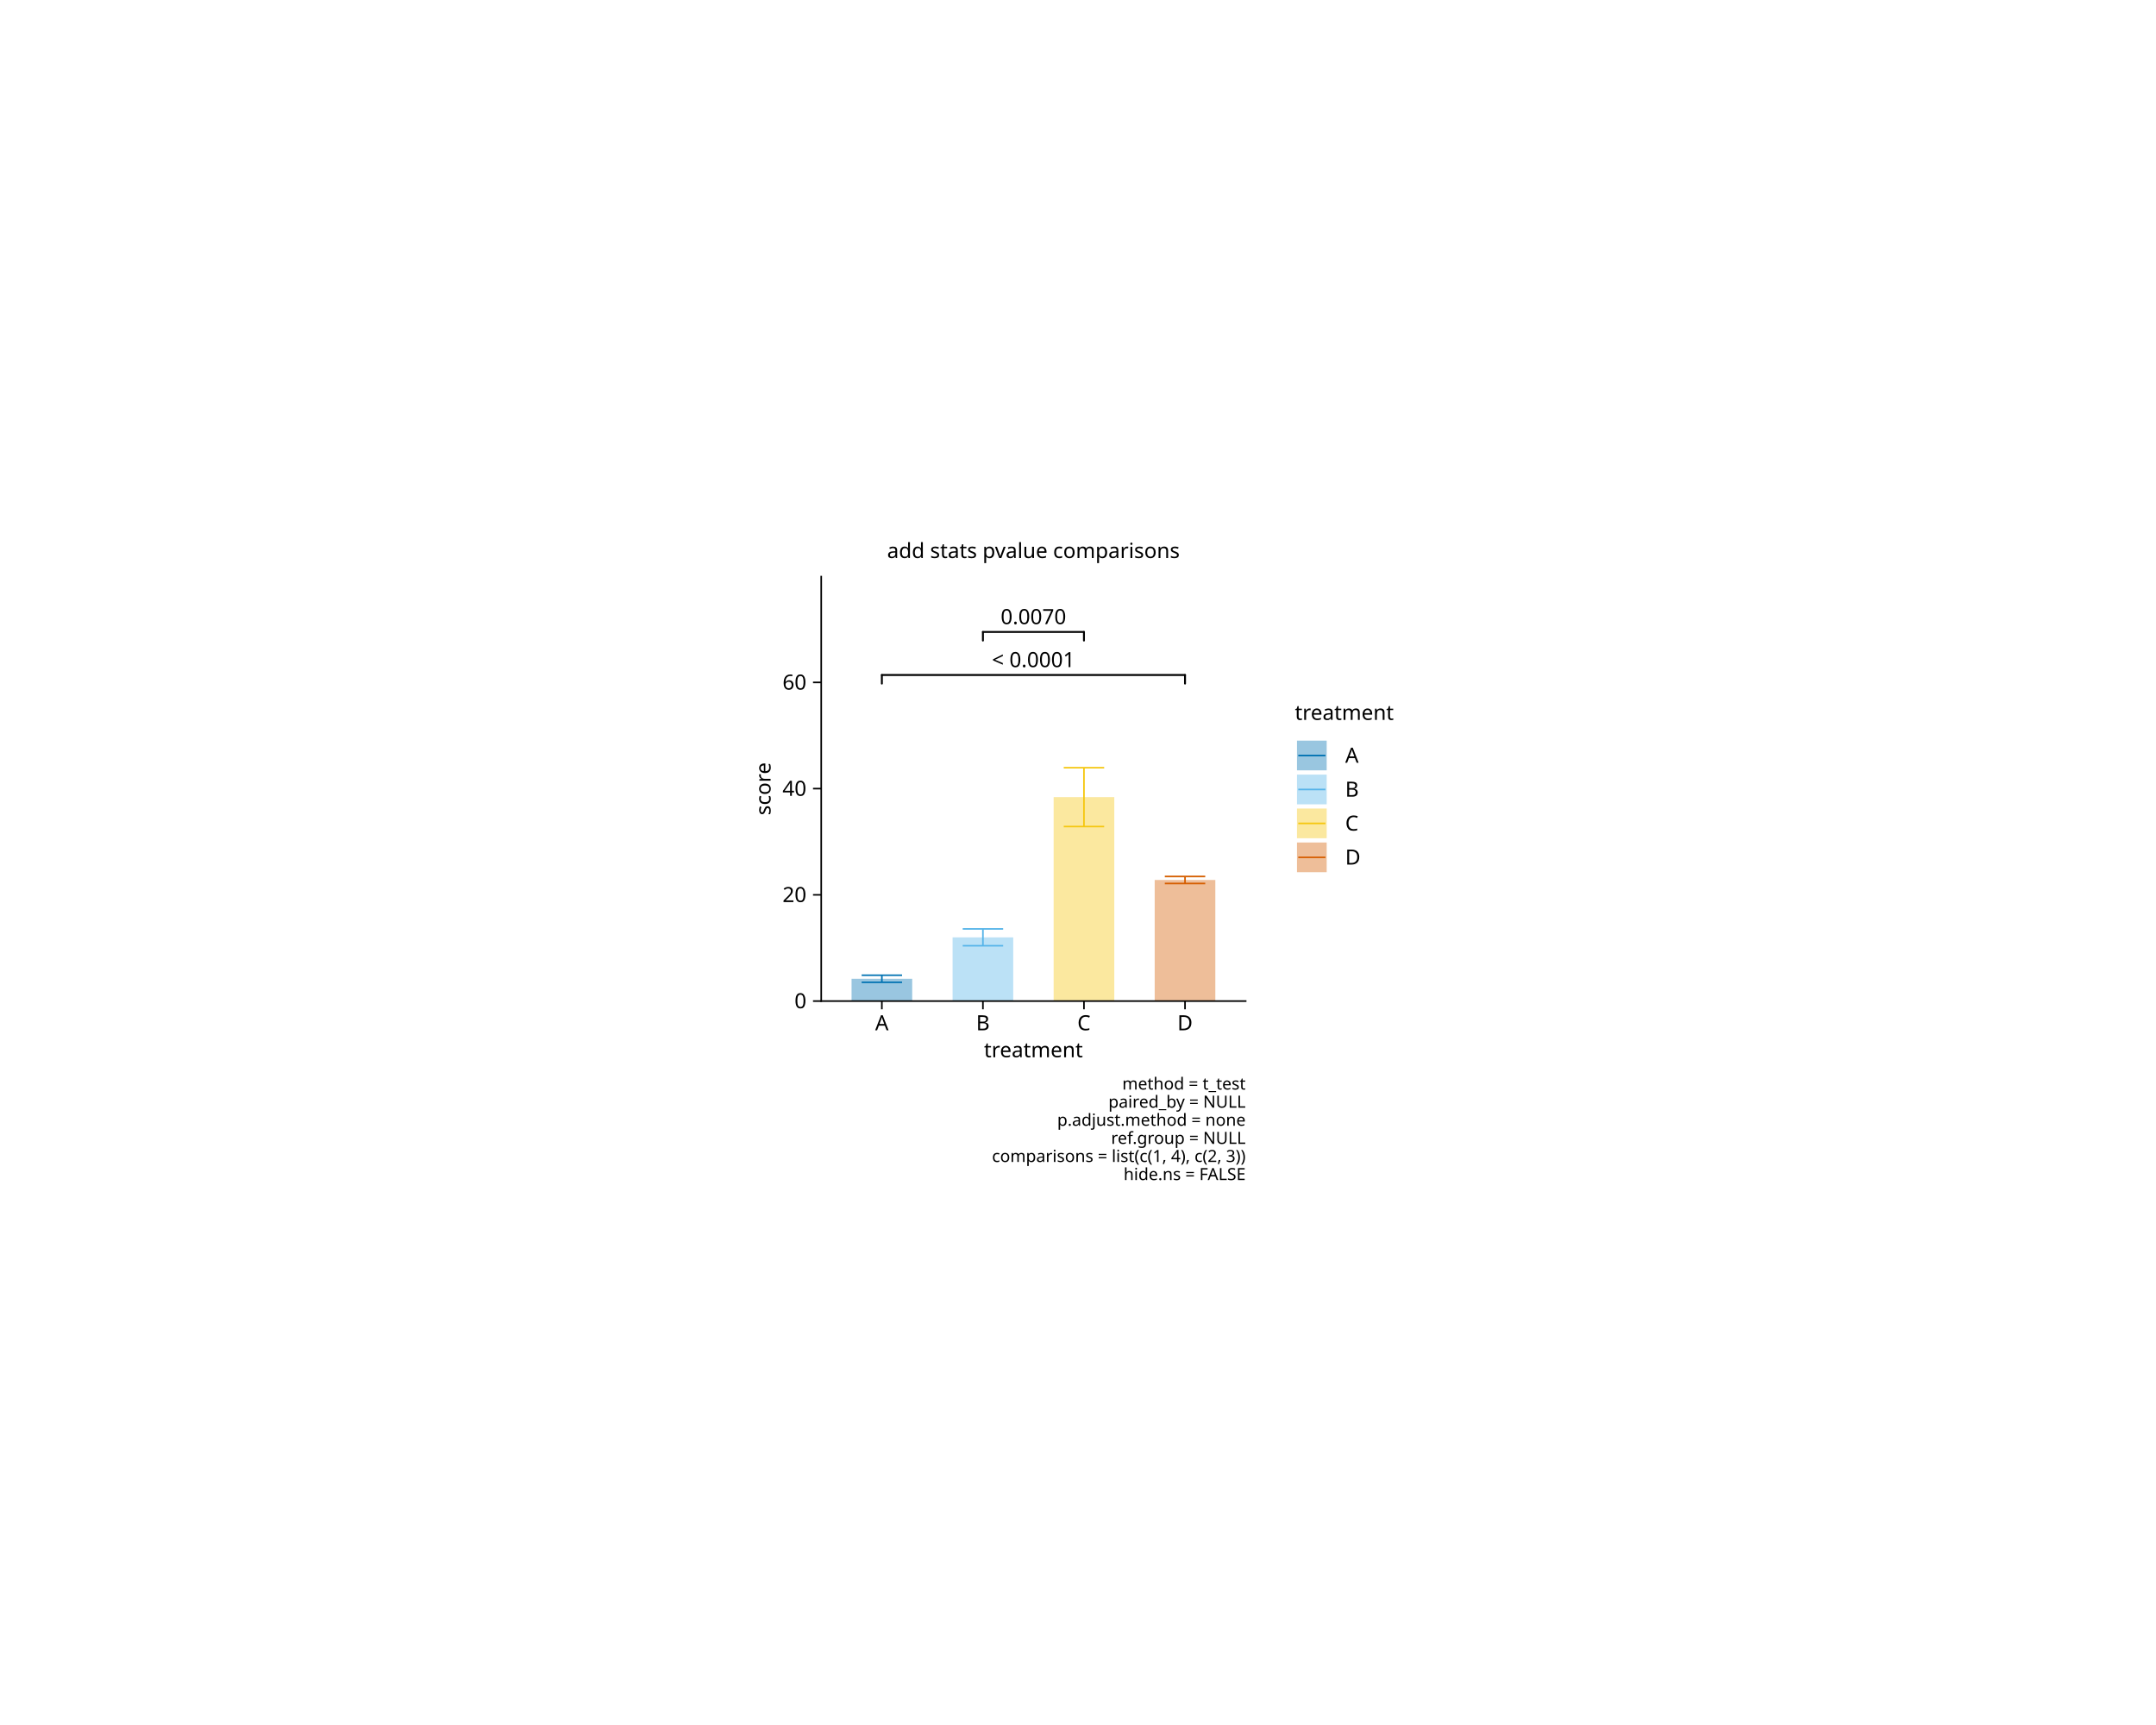
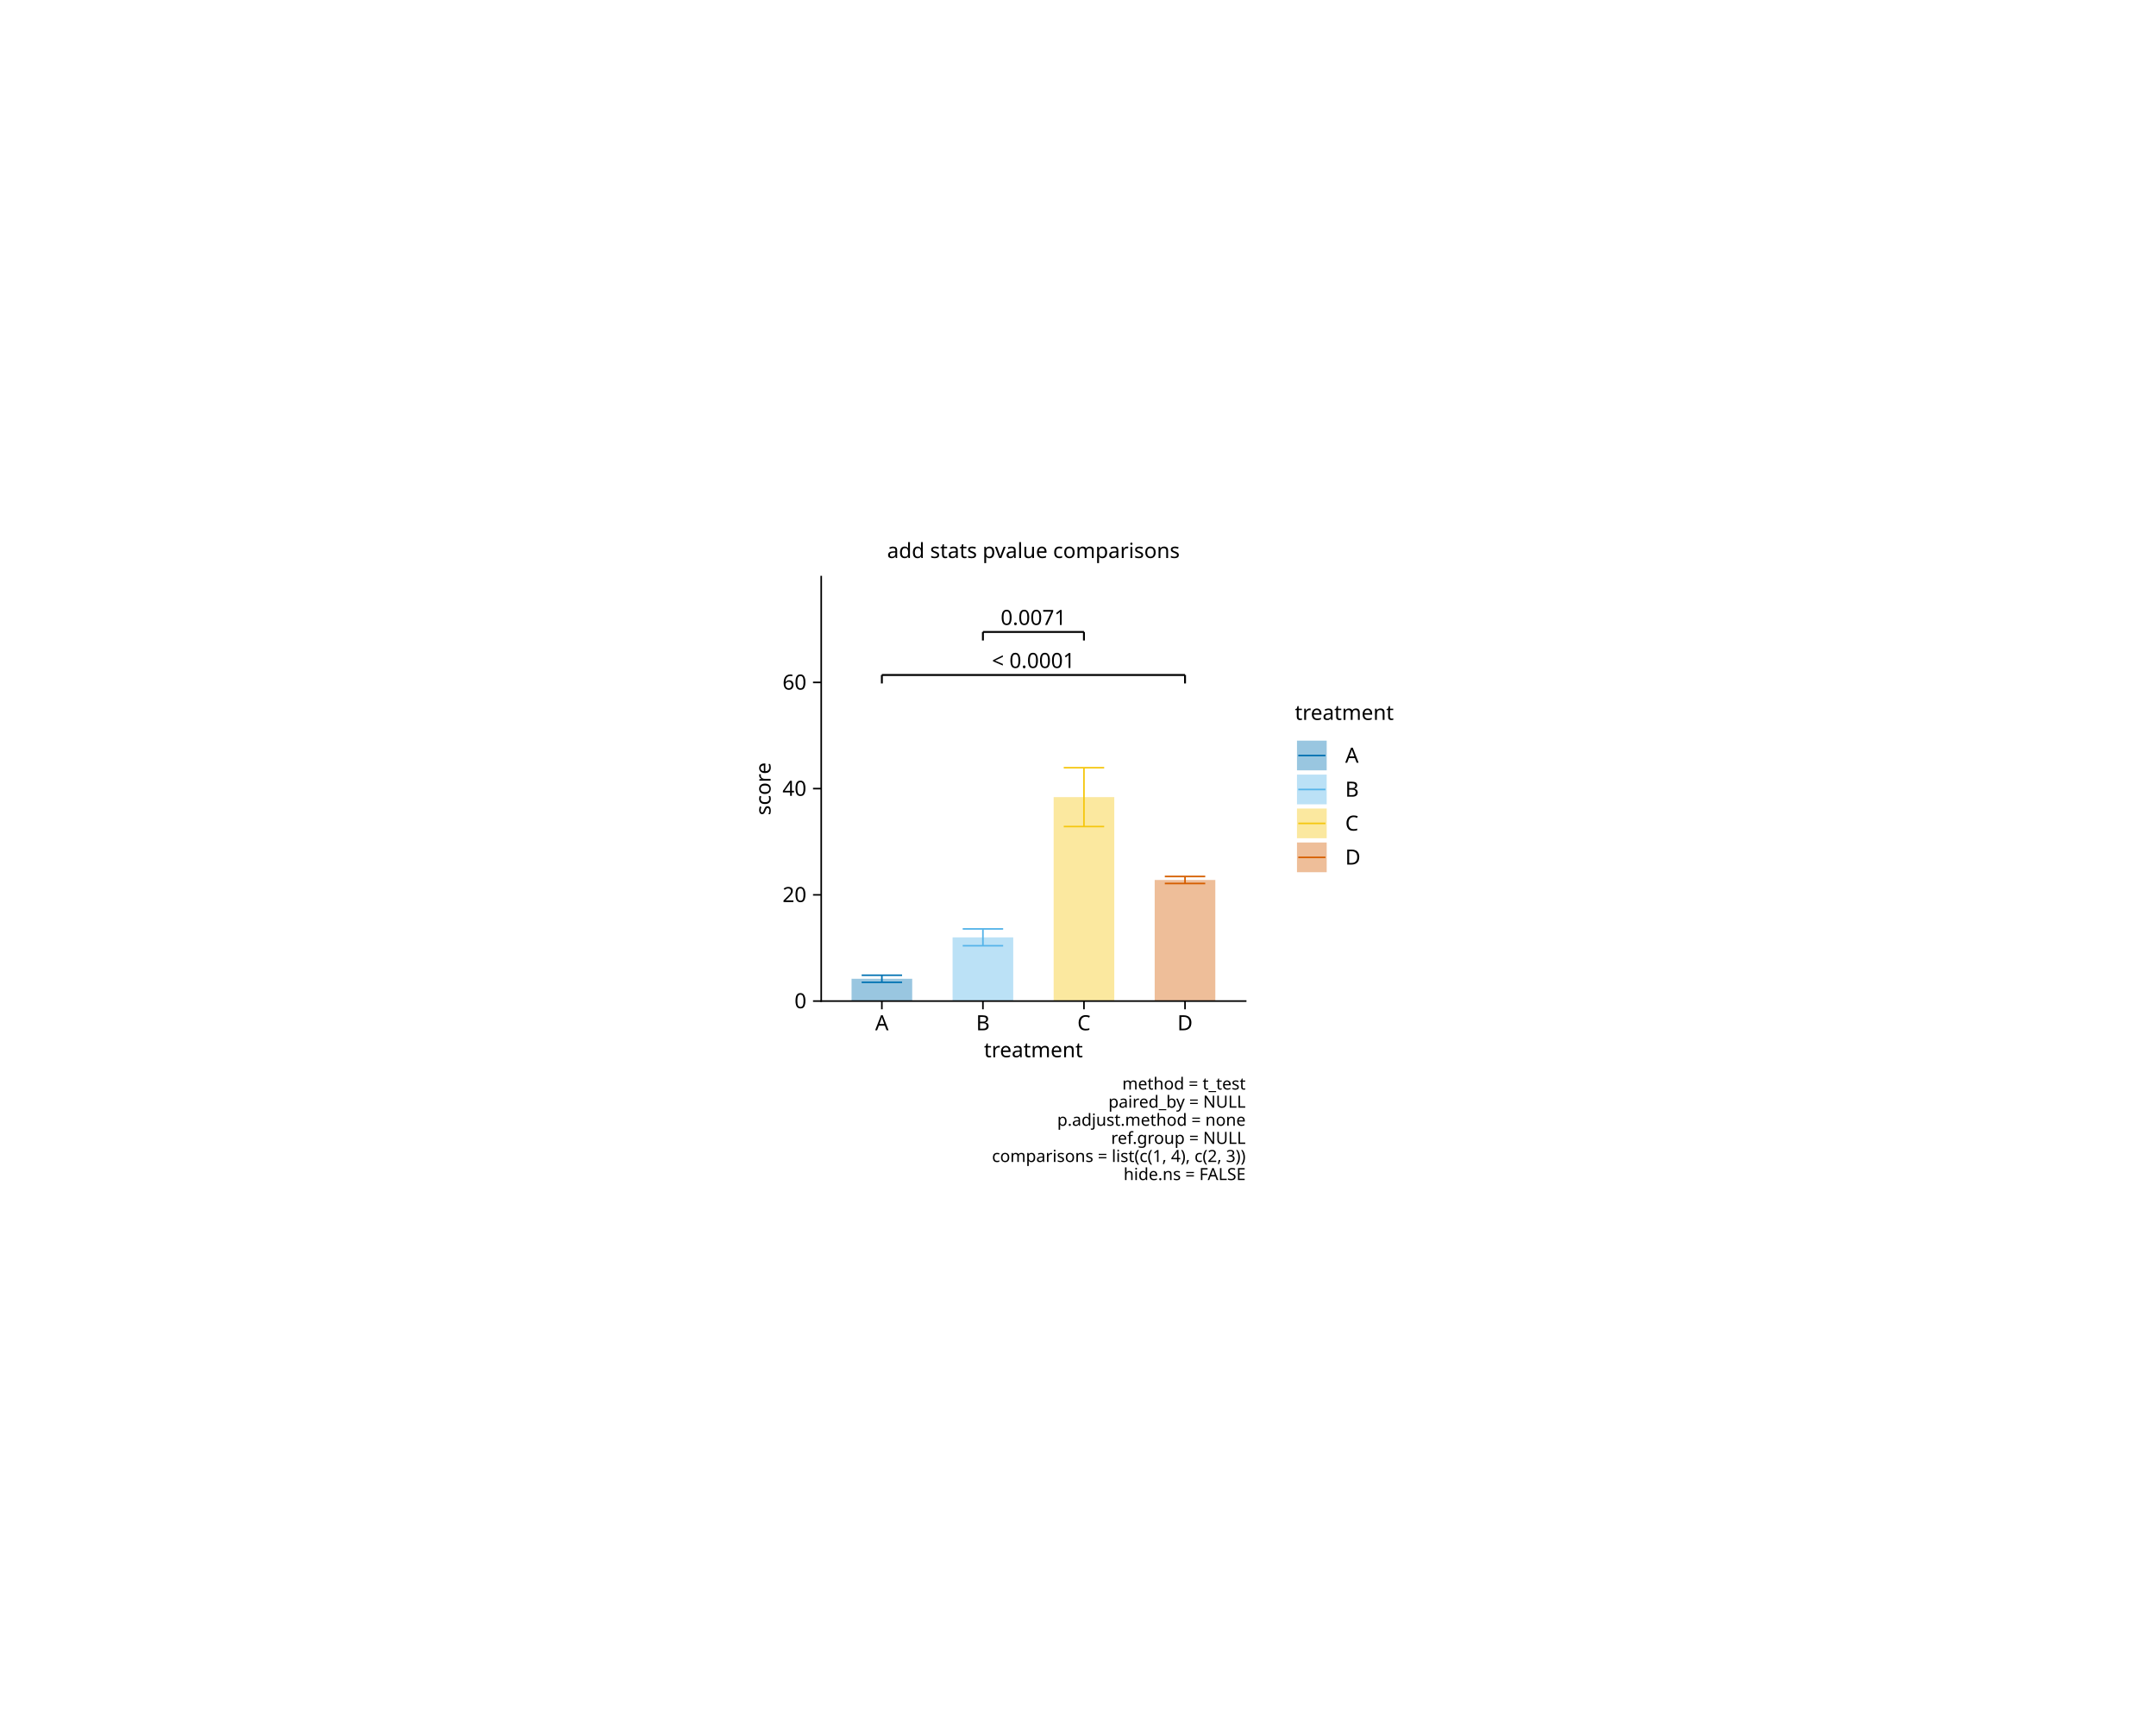
<svg xmlns="http://www.w3.org/2000/svg" class="svglite" data-engine-version="2.0" width="720.00pt" height="576.00pt" viewBox="0 0 720.00 576.00">
  <defs>
    <style type="text/css">
    .svglite line, .svglite polyline, .svglite polygon, .svglite path, .svglite rect, .svglite circle {
      fill: none;
      stroke: #000000;
      stroke-linecap: round;
      stroke-linejoin: round;
      stroke-miterlimit: 10.00;
    }
  </style>
  </defs>
  <rect width="100%" height="100%" style="stroke: none; fill: #FFFFFF;" />
  <defs>
    <clipPath id="cpMC4wMHw3MjAuMDB8MC4wMHw1NzYuMDA=">
      <rect x="0.00" y="0.00" width="720.00" height="576.00" />
    </clipPath>
  </defs>
  <g clip-path="url(#cpMC4wMHw3MjAuMDB8MC4wMHw1NzYuMDA=)">
</g>
  <defs>
    <clipPath id="cpMjQ3LjA1fDQ3Mi45NXwxNzUuMzF8NDAwLjY5">
      <rect x="247.05" y="175.31" width="225.91" height="225.39" />
    </clipPath>
  </defs>
  <g clip-path="url(#cpMjQ3LjA1fDQ3Mi45NXwxNzUuMzF8NDAwLjY5)">
    <rect x="247.05" y="175.31" width="225.91" height="225.39" style="stroke-width: 1.07; stroke: none; fill: #FFFFFF;" />
  </g>
  <g clip-path="url(#cpMC4wMHw3MjAuMDB8MC4wMHw1NzYuMDA=)">
</g>
  <defs>
    <clipPath id="cpMjc0LjI1fDQxNS45OXwxOTIuNTN8MzM0LjI3">
      <rect x="274.25" y="192.53" width="141.73" height="141.73" />
    </clipPath>
  </defs>
  <g clip-path="url(#cpMjc0LjI1fDQxNS45OXwxOTIuNTN8MzM0LjI3)">
    <rect x="274.25" y="192.53" width="141.73" height="141.73" style="stroke-width: 1.07; stroke: none; fill: #FFFFFF;" />
    <rect x="284.38" y="326.82" width="20.25" height="7.45" style="stroke-width: 1.07; stroke: none; stroke-linecap: butt; stroke-linejoin: miter; fill: #0072B2; fill-opacity: 0.40;" />
    <rect x="318.12" y="312.99" width="20.25" height="21.28" style="stroke-width: 1.07; stroke: none; stroke-linecap: butt; stroke-linejoin: miter; fill: #56B4E9; fill-opacity: 0.40;" />
    <rect x="351.87" y="266.17" width="20.25" height="68.10" style="stroke-width: 1.07; stroke: none; stroke-linecap: butt; stroke-linejoin: miter; fill: #F5C710; fill-opacity: 0.40;" />
    <rect x="385.61" y="293.84" width="20.25" height="40.43" style="stroke-width: 1.07; stroke: none; stroke-linecap: butt; stroke-linejoin: miter; fill: #D55E00; fill-opacity: 0.40;" />
    <polyline points="287.75,325.64 301.25,325.64 " style="stroke-width: 0.53; stroke: #0072B2; stroke-linecap: butt;" />
    <polyline points="294.50,325.64 294.50,328.00 " style="stroke-width: 0.53; stroke: #0072B2; stroke-linecap: butt;" />
    <polyline points="287.75,328.00 301.25,328.00 " style="stroke-width: 0.53; stroke: #0072B2; stroke-linecap: butt;" />
    <polyline points="321.50,310.18 335.00,310.18 " style="stroke-width: 0.53; stroke: #56B4E9; stroke-linecap: butt;" />
    <polyline points="328.25,310.18 328.25,315.79 " style="stroke-width: 0.53; stroke: #56B4E9; stroke-linecap: butt;" />
    <polyline points="321.50,315.79 335.00,315.79 " style="stroke-width: 0.53; stroke: #56B4E9; stroke-linecap: butt;" />
    <polyline points="355.24,256.35 368.74,256.35 " style="stroke-width: 0.53; stroke: #F5C710; stroke-linecap: butt;" />
    <polyline points="361.99,256.35 361.99,275.99 " style="stroke-width: 0.53; stroke: #F5C710; stroke-linecap: butt;" />
    <polyline points="355.24,275.99 368.74,275.99 " style="stroke-width: 0.53; stroke: #F5C710; stroke-linecap: butt;" />
    <polyline points="388.99,292.66 402.49,292.66 " style="stroke-width: 0.53; stroke: #D55E00; stroke-linecap: butt;" />
    <polyline points="395.74,292.66 395.74,295.01 " style="stroke-width: 0.53; stroke: #D55E00; stroke-linecap: butt;" />
    <polyline points="388.99,295.01 402.49,295.01 " style="stroke-width: 0.53; stroke: #D55E00; stroke-linecap: butt;" />
-     <text x="345.12" y="222.76" text-anchor="middle" style="font-size: 7.00px; font-family: sans;" textLength="27.45px" lengthAdjust="spacingAndGlyphs">&lt; 0.0001</text>
-     <text x="345.12" y="208.40" text-anchor="middle" style="font-size: 7.00px; font-family: sans;" textLength="21.41px" lengthAdjust="spacingAndGlyphs">0.0070</text>
-     <line x1="294.50" y1="228.26" x2="294.50" y2="225.39" style="stroke-width: 0.64;" />
-     <line x1="328.25" y1="213.89" x2="328.25" y2="211.02" style="stroke-width: 0.64;" />
-     <line x1="294.50" y1="225.39" x2="395.74" y2="225.39" style="stroke-width: 0.64;" />
-     <line x1="328.25" y1="211.02" x2="361.99" y2="211.02" style="stroke-width: 0.64;" />
-     <line x1="395.74" y1="225.39" x2="395.74" y2="228.26" style="stroke-width: 0.64;" />
-     <line x1="361.99" y1="211.02" x2="361.99" y2="213.89" style="stroke-width: 0.64;" />
+     <line x1="294.50" y1="225.39" x2="395.74" y2="225.39" style="stroke-width: 0.64; stroke-linecap: butt;" />
+     <line x1="328.25" y1="211.02" x2="361.99" y2="211.02" style="stroke-width: 0.64; stroke-linecap: butt;" />
+     <line x1="294.50" y1="225.39" x2="294.50" y2="228.22" style="stroke-width: 0.64; stroke-linecap: butt;" />
+     <line x1="328.25" y1="211.02" x2="328.25" y2="213.86" style="stroke-width: 0.64; stroke-linecap: butt;" />
+     <line x1="395.74" y1="225.39" x2="395.74" y2="228.22" style="stroke-width: 0.64; stroke-linecap: butt;" />
+     <line x1="361.99" y1="211.02" x2="361.99" y2="213.86" style="stroke-width: 0.64; stroke-linecap: butt;" />
+     <text x="345.12" y="223.05" text-anchor="middle" style="font-size: 7.00px; font-family: sans;" textLength="27.45px" lengthAdjust="spacingAndGlyphs">&lt; 0.0001</text>
+     <text x="345.12" y="208.68" text-anchor="middle" style="font-size: 7.00px; font-family: sans;" textLength="21.41px" lengthAdjust="spacingAndGlyphs">0.0071</text>
  </g>
  <g clip-path="url(#cpMC4wMHw3MjAuMDB8MC4wMHw1NzYuMDA=)">
    <polyline points="274.25,334.27 274.25,192.53 " style="stroke-width: 0.53; stroke-linecap: square;" />
    <text x="269.32" y="336.68" text-anchor="end" style="font-size: 7.00px; font-family: sans;" textLength="3.89px" lengthAdjust="spacingAndGlyphs">0</text>
    <text x="269.32" y="301.21" text-anchor="end" style="font-size: 7.00px; font-family: sans;" textLength="7.79px" lengthAdjust="spacingAndGlyphs">20</text>
    <text x="269.32" y="265.74" text-anchor="end" style="font-size: 7.00px; font-family: sans;" textLength="7.79px" lengthAdjust="spacingAndGlyphs">40</text>
    <text x="269.32" y="230.28" text-anchor="end" style="font-size: 7.00px; font-family: sans;" textLength="7.79px" lengthAdjust="spacingAndGlyphs">60</text>
    <polyline points="271.51,334.27 274.25,334.27 " style="stroke-width: 0.53; stroke-linecap: butt;" />
    <polyline points="271.51,298.80 274.25,298.80 " style="stroke-width: 0.53; stroke-linecap: butt;" />
    <polyline points="271.51,263.33 274.25,263.33 " style="stroke-width: 0.53; stroke-linecap: butt;" />
    <polyline points="271.51,227.87 274.25,227.87 " style="stroke-width: 0.53; stroke-linecap: butt;" />
    <polyline points="274.25,334.27 415.99,334.27 " style="stroke-width: 0.53; stroke-linecap: square;" />
    <polyline points="294.50,337.01 294.50,334.27 " style="stroke-width: 0.53; stroke-linecap: butt;" />
    <polyline points="328.25,337.01 328.25,334.27 " style="stroke-width: 0.53; stroke-linecap: butt;" />
    <polyline points="361.99,337.01 361.99,334.27 " style="stroke-width: 0.53; stroke-linecap: butt;" />
    <polyline points="395.74,337.01 395.74,334.27 " style="stroke-width: 0.53; stroke-linecap: butt;" />
    <text x="294.50" y="344.02" text-anchor="middle" style="font-size: 7.00px; font-family: sans;" textLength="4.67px" lengthAdjust="spacingAndGlyphs">A</text>
    <text x="328.25" y="344.02" text-anchor="middle" style="font-size: 7.00px; font-family: sans;" textLength="4.67px" lengthAdjust="spacingAndGlyphs">B</text>
    <text x="361.99" y="344.02" text-anchor="middle" style="font-size: 7.00px; font-family: sans;" textLength="5.06px" lengthAdjust="spacingAndGlyphs">C</text>
    <text x="395.74" y="344.02" text-anchor="middle" style="font-size: 7.00px; font-family: sans;" textLength="5.06px" lengthAdjust="spacingAndGlyphs">D</text>
    <text x="345.12" y="353.03" text-anchor="middle" style="font-size: 7.00px; font-family: sans;" textLength="29.57px" lengthAdjust="spacingAndGlyphs">treatment</text>
    <text transform="translate(257.34,263.40) rotate(-90)" text-anchor="middle" style="font-size: 7.00px; font-family: sans;" textLength="17.12px" lengthAdjust="spacingAndGlyphs">score</text>
    <rect x="426.94" y="229.37" width="40.53" height="68.06" style="stroke-width: 1.07; stroke: none; fill: #FFFFFF;" />
    <text x="432.42" y="240.39" style="font-size: 7.00px; font-family: sans;" textLength="29.57px" lengthAdjust="spacingAndGlyphs">treatment</text>
    <rect x="432.42" y="246.60" width="11.34" height="11.34" style="stroke-width: 1.07; stroke: none; fill: #FFFFFF;" />
    <rect x="433.13" y="247.31" width="9.92" height="9.92" style="stroke-width: 1.07; stroke: none; stroke-linecap: butt; stroke-linejoin: miter; fill: #0072B2; fill-opacity: 0.40;" />
    <line x1="433.56" y1="252.27" x2="442.63" y2="252.27" style="stroke-width: 0.53; stroke: #0072B2; stroke-linecap: butt;" />
    <rect x="432.42" y="257.94" width="11.34" height="11.34" style="stroke-width: 1.07; stroke: none; fill: #FFFFFF;" />
    <rect x="433.13" y="258.65" width="9.92" height="9.92" style="stroke-width: 1.07; stroke: none; stroke-linecap: butt; stroke-linejoin: miter; fill: #56B4E9; fill-opacity: 0.40;" />
    <line x1="433.56" y1="263.61" x2="442.63" y2="263.61" style="stroke-width: 0.53; stroke: #56B4E9; stroke-linecap: butt;" />
    <rect x="432.42" y="269.28" width="11.34" height="11.34" style="stroke-width: 1.07; stroke: none; fill: #FFFFFF;" />
    <rect x="433.13" y="269.98" width="9.92" height="9.92" style="stroke-width: 1.07; stroke: none; stroke-linecap: butt; stroke-linejoin: miter; fill: #F5C710; fill-opacity: 0.40;" />
    <line x1="433.56" y1="274.95" x2="442.63" y2="274.95" style="stroke-width: 0.53; stroke: #F5C710; stroke-linecap: butt;" />
    <rect x="432.42" y="280.61" width="11.34" height="11.34" style="stroke-width: 1.07; stroke: none; fill: #FFFFFF;" />
    <rect x="433.13" y="281.32" width="9.92" height="9.92" style="stroke-width: 1.07; stroke: none; stroke-linecap: butt; stroke-linejoin: miter; fill: #D55E00; fill-opacity: 0.40;" />
    <line x1="433.56" y1="286.28" x2="442.63" y2="286.28" style="stroke-width: 0.53; stroke: #D55E00; stroke-linecap: butt;" />
    <text x="449.24" y="254.68" style="font-size: 7.00px; font-family: sans;" textLength="4.67px" lengthAdjust="spacingAndGlyphs">A</text>
    <text x="449.24" y="266.02" style="font-size: 7.00px; font-family: sans;" textLength="4.67px" lengthAdjust="spacingAndGlyphs">B</text>
    <text x="449.24" y="277.35" style="font-size: 7.00px; font-family: sans;" textLength="5.06px" lengthAdjust="spacingAndGlyphs">C</text>
    <text x="449.24" y="288.69" style="font-size: 7.00px; font-family: sans;" textLength="5.06px" lengthAdjust="spacingAndGlyphs">D</text>
    <text x="345.12" y="186.33" text-anchor="middle" style="font-size: 7.00px; font-family: sans;" textLength="92.63px" lengthAdjust="spacingAndGlyphs">add stats pvalue comparisons</text>
    <text x="415.99" y="363.81" text-anchor="end" style="font-size: 5.60px; font-family: sans;" textLength="38.76px" lengthAdjust="spacingAndGlyphs">method = t_test</text>
    <text x="415.99" y="369.86" text-anchor="end" style="font-size: 5.60px; font-family: sans;" textLength="45.30px" lengthAdjust="spacingAndGlyphs">paired_by = NULL</text>
    <text x="415.99" y="375.91" text-anchor="end" style="font-size: 5.60px; font-family: sans;" textLength="58.70px" lengthAdjust="spacingAndGlyphs">p.adjust.method = none</text>
    <text x="415.99" y="381.96" text-anchor="end" style="font-size: 5.60px; font-family: sans;" textLength="43.12px" lengthAdjust="spacingAndGlyphs">ref.group = NULL</text>
    <text x="415.99" y="388.00" text-anchor="end" style="font-size: 5.60px; font-family: sans;" textLength="83.57px" lengthAdjust="spacingAndGlyphs">comparisons = list(c(1, 4), c(2, 3))</text>
    <text x="415.99" y="394.05" text-anchor="end" style="font-size: 5.60px; font-family: sans;" textLength="42.19px" lengthAdjust="spacingAndGlyphs">hide.ns = FALSE</text>
  </g>
</svg>
